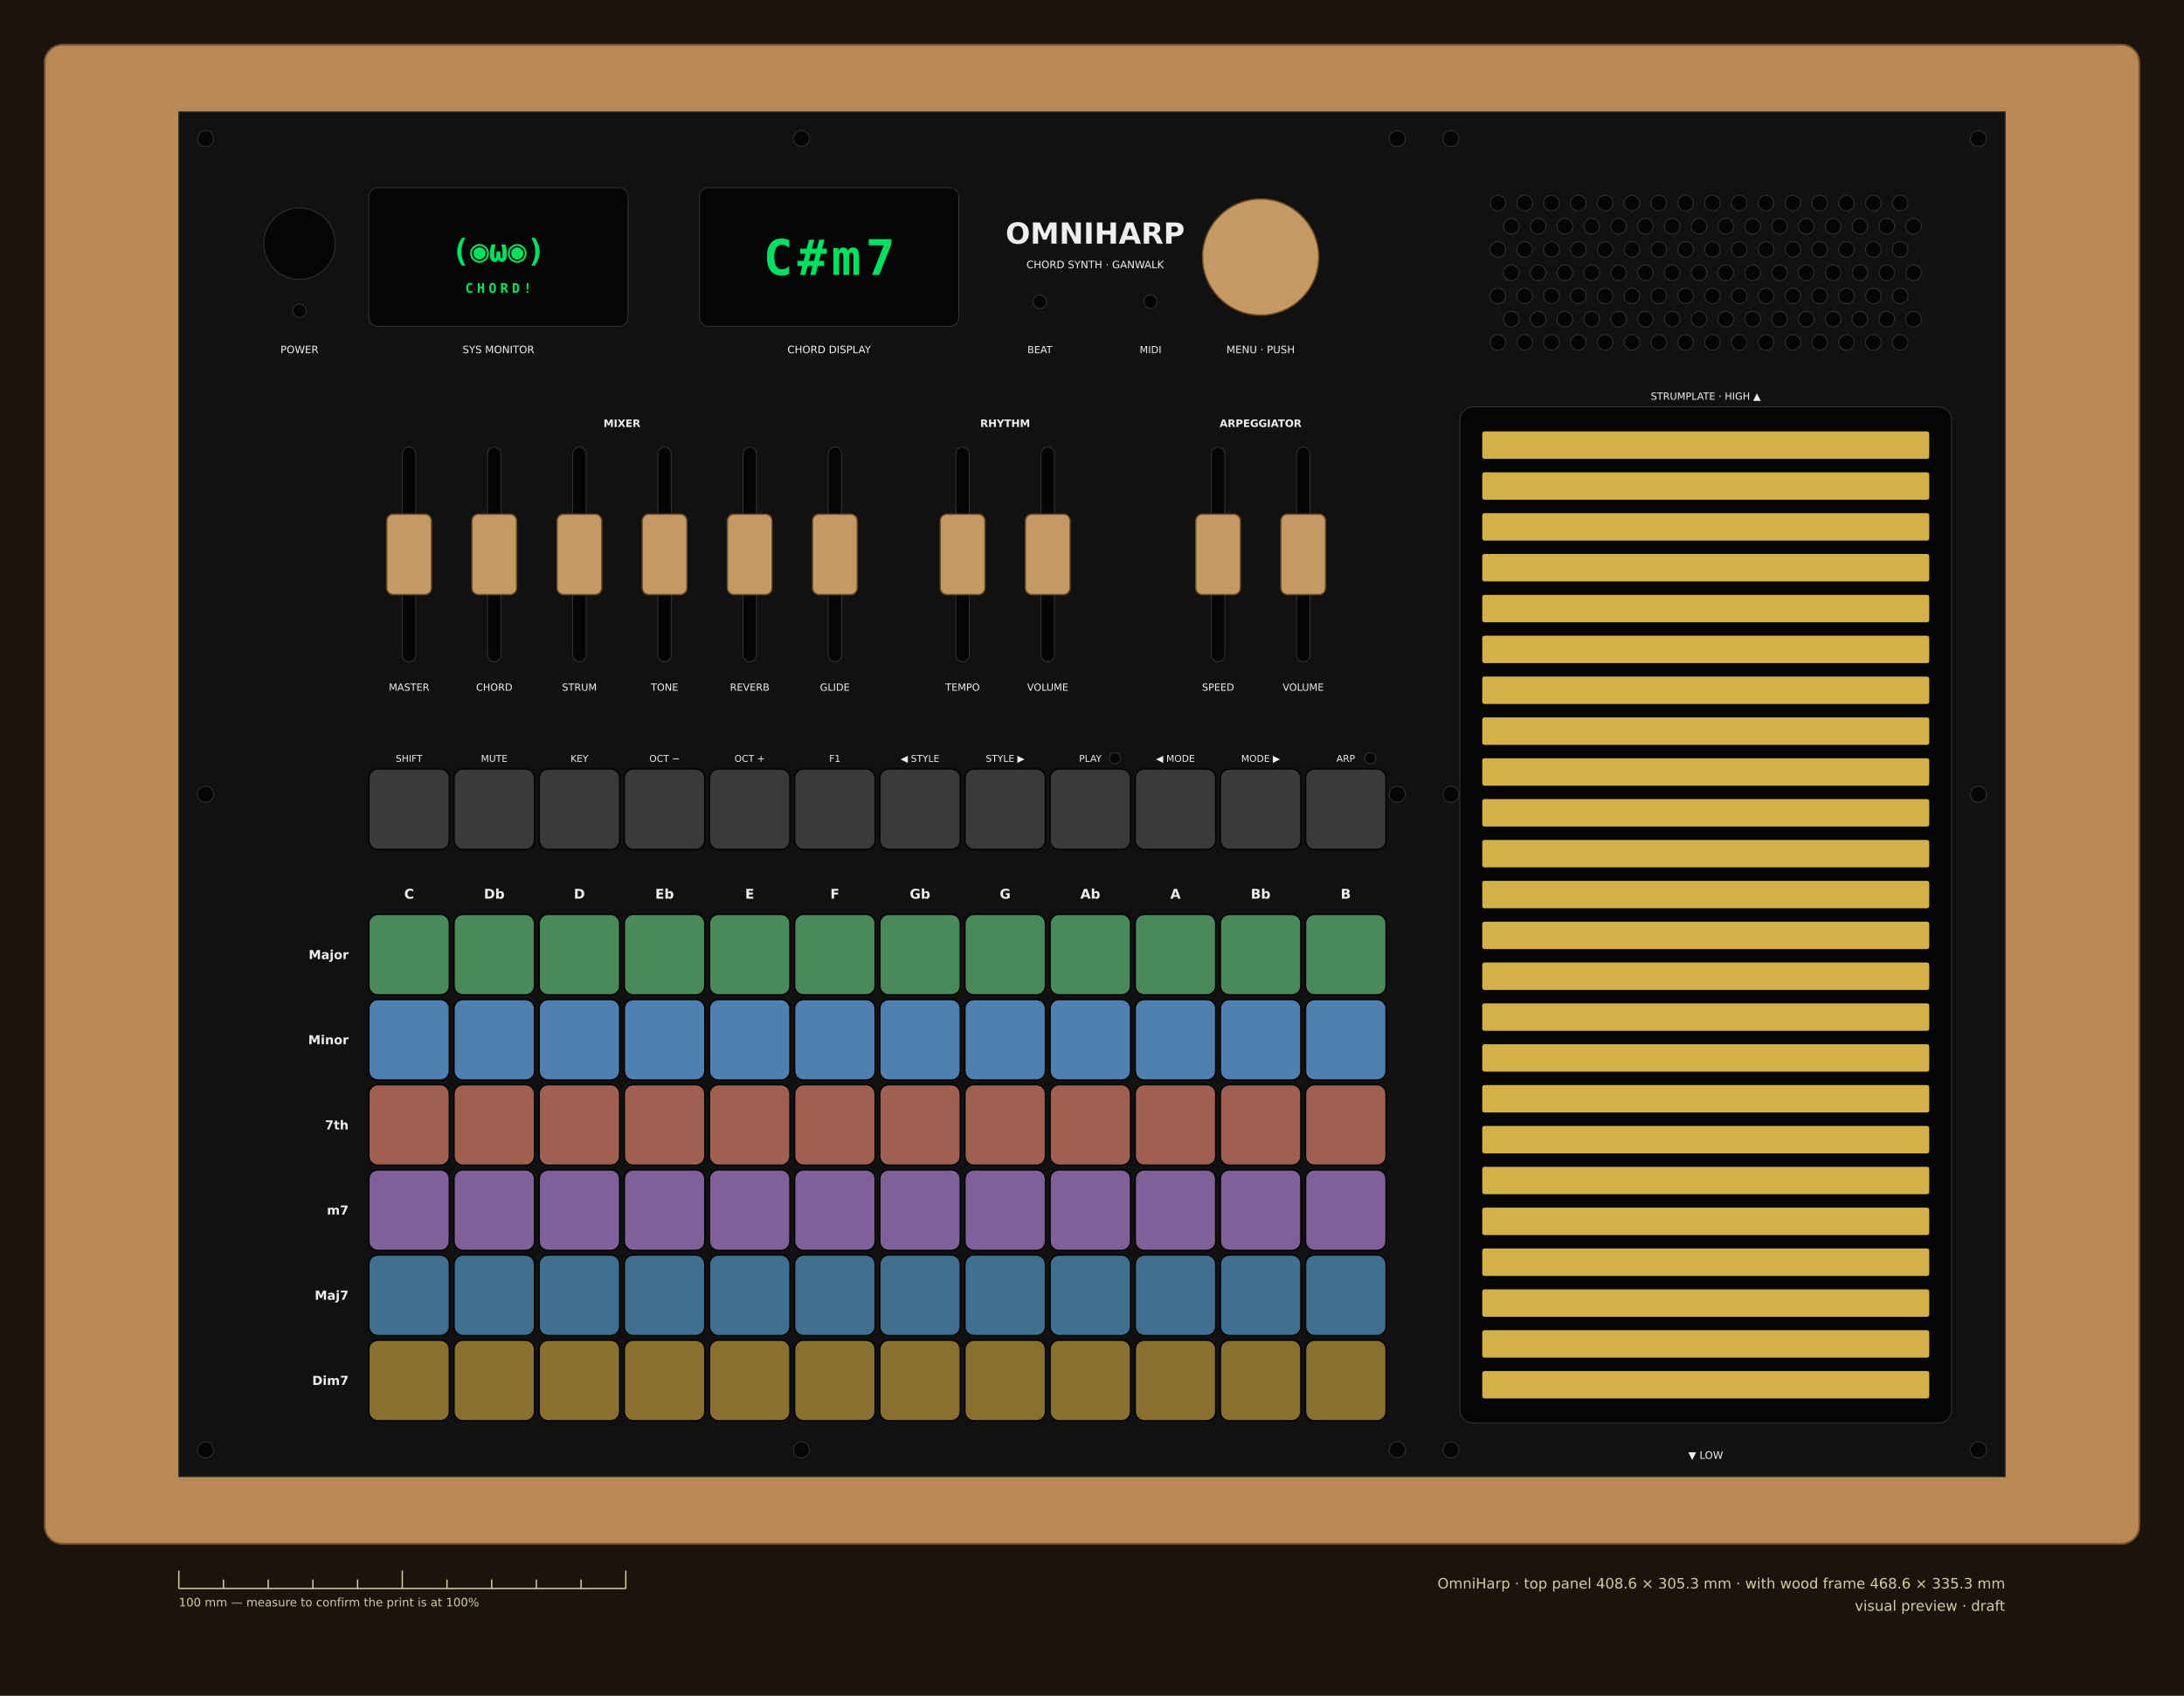
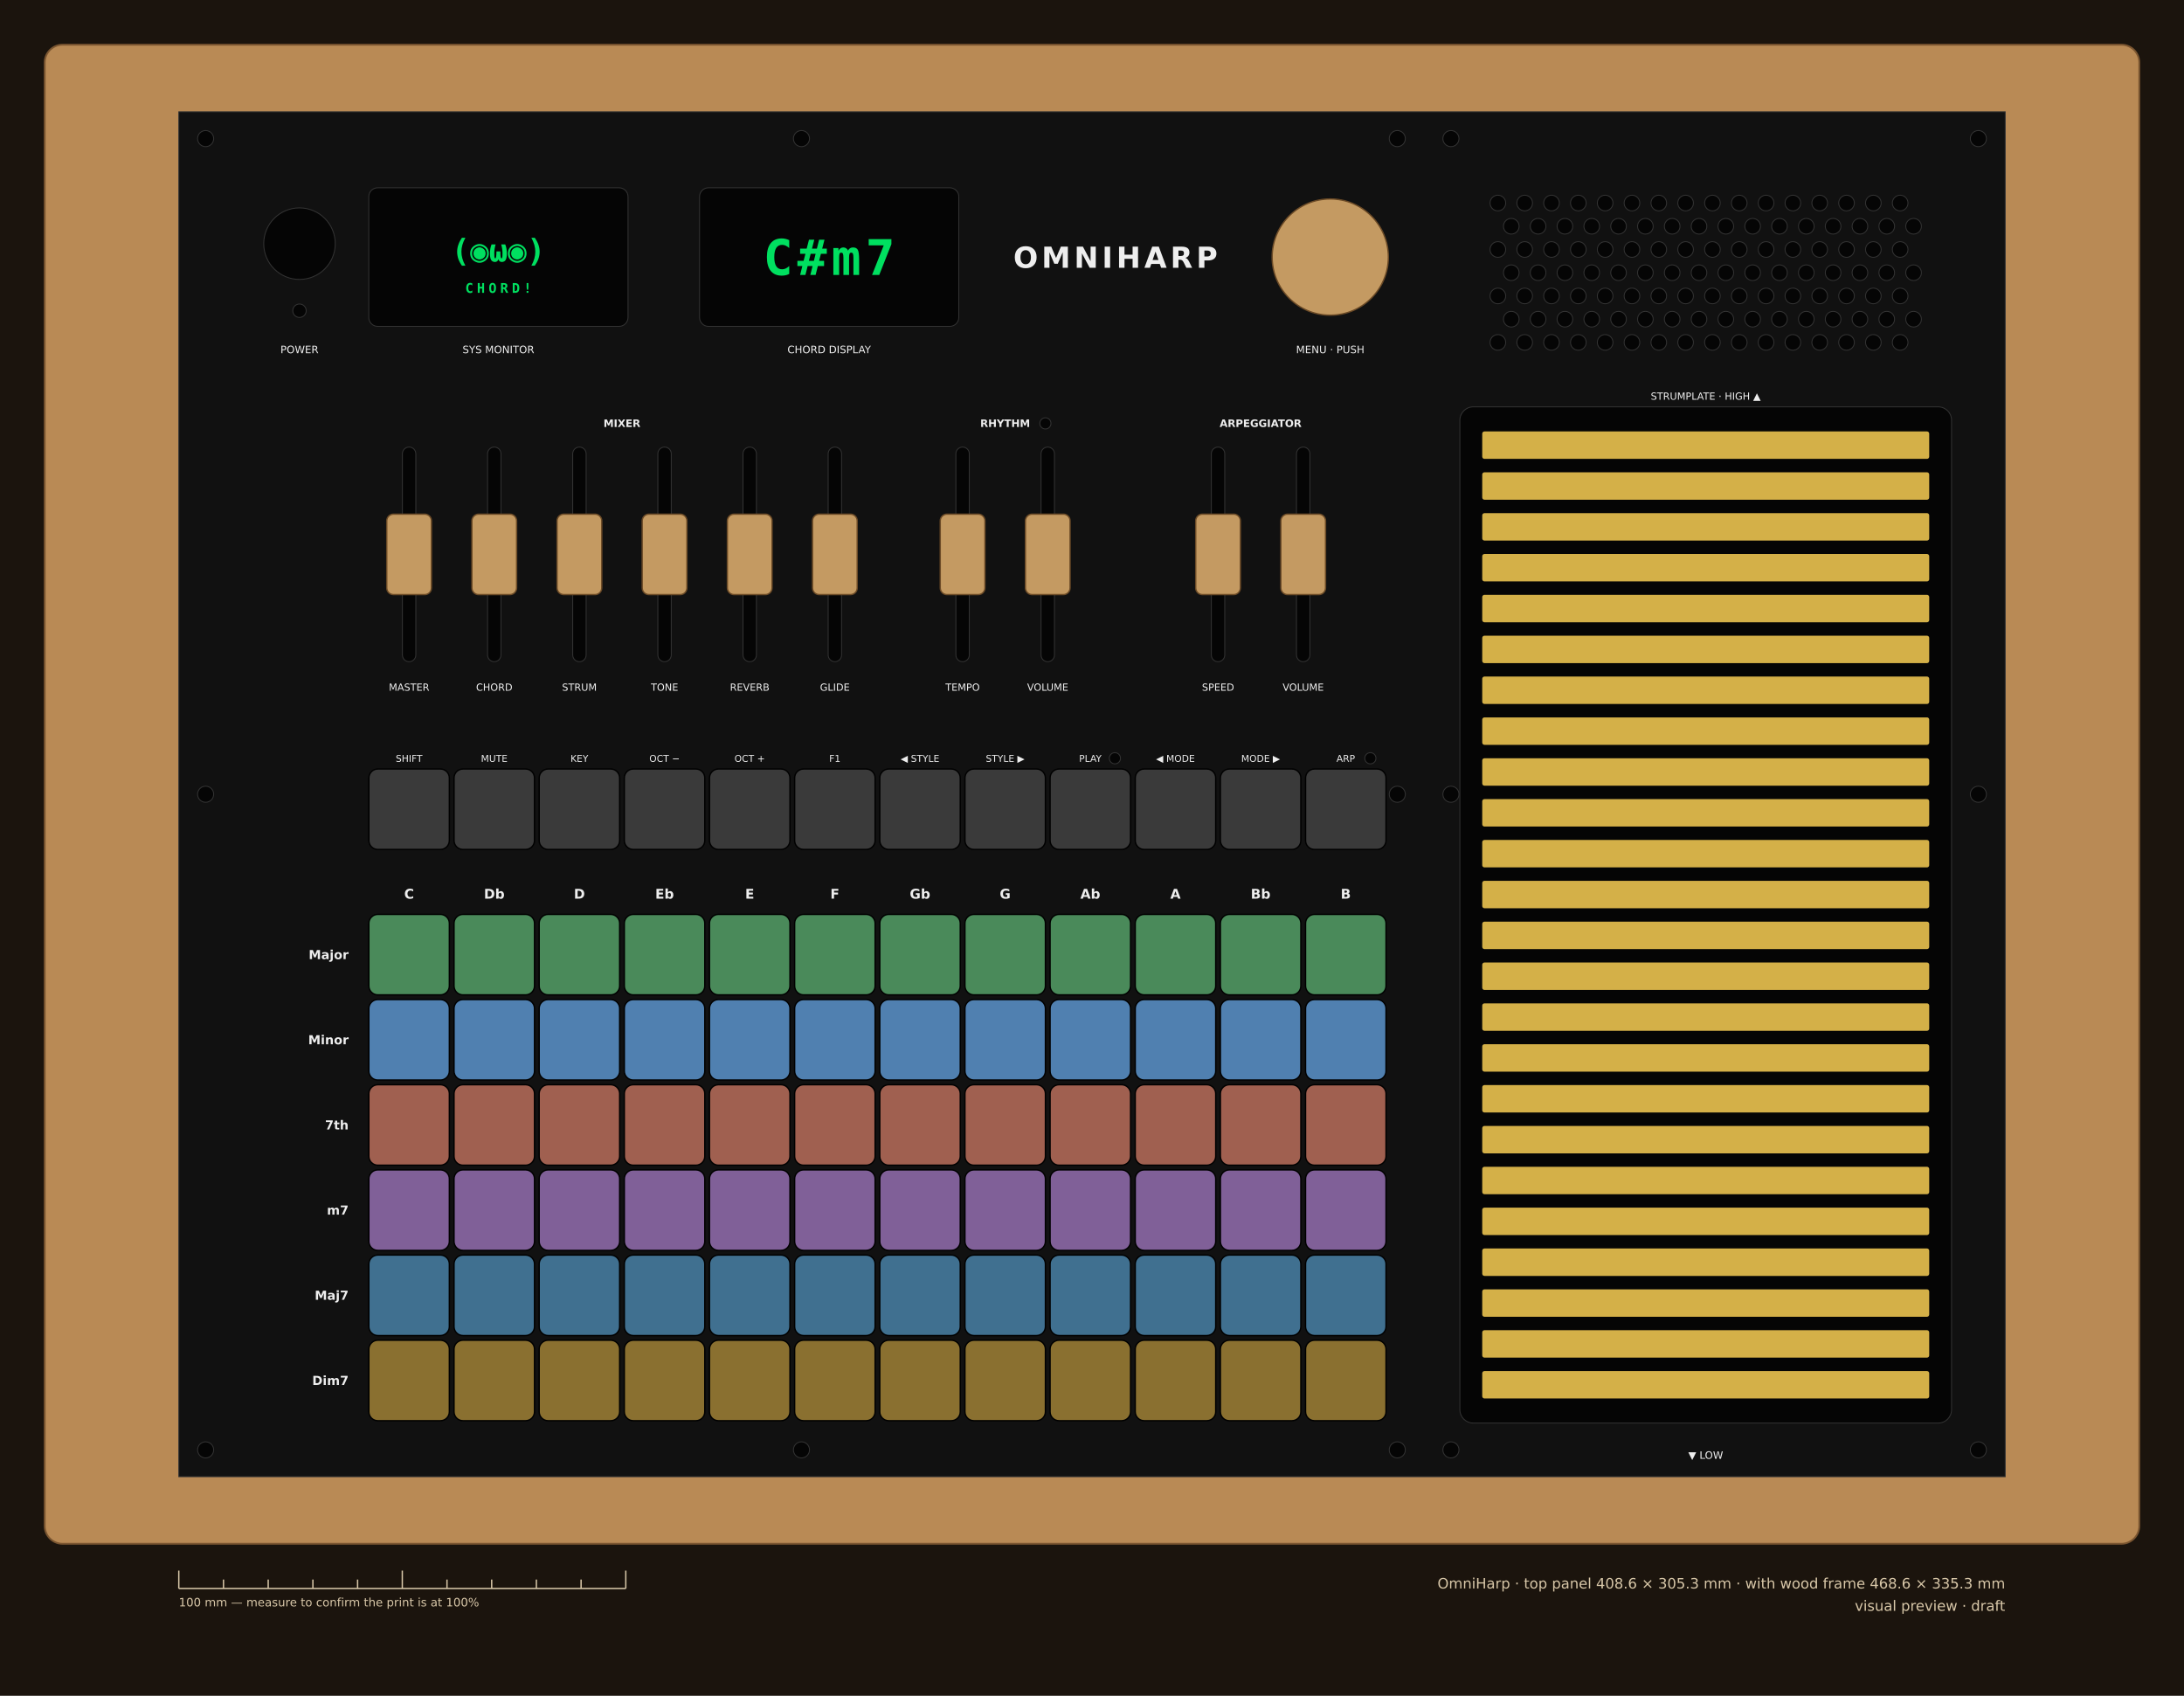
<svg xmlns="http://www.w3.org/2000/svg" width="488.6mm" height="379.3mm" viewBox="0 0 488.6 379.3">
  <style>
  text { font-family: 'DejaVu Sans', Arial, sans-serif; }
  .silk { text-anchor: middle; }
  .robot, .seg { text-anchor: middle; font-family: 'DejaVu Sans Mono', 'Courier New', monospace; font-weight: bold; }
  .robot { font-size: 7px; } .robot.small { font-size: 3px; letter-spacing: .8px; } .seg { font-size: 11px; letter-spacing: 1px; }
  .title { font-size: 3.2px; } .scale { font-size: 2.6px; }
  .scale-line { stroke-width: .3; }
  
    .sheet { fill: #1b140d; }
    .wood { fill: #b98a55; stroke: #7a5530; stroke-width: .4; }
    .panel { fill: #111; }
    .cut { fill: #050505; stroke: #333; stroke-width: .2; }
    .silk { fill: #eee; }
    .g-key, .g-fnkey { stroke: #000; stroke-width: .3; }
    .g-fnkey { fill: #3a3a3a; }
    .g-knob { fill: #c49a62; stroke: #6b4a26; stroke-width: .3; }
    .g-strip { fill: #d4b048; }
    .g-part, .g-seam { fill: none; stroke: none; }
    .robot, .seg { fill: #00e060; }
    .title, .scale { fill: #d8c7a8; stroke: none; }
    .scale-line { stroke: #d8c7a8; }
</style>
  <rect class="sheet" x="0" y="0" width="488.6" height="379.3" />
  <rect class="wood" x="10" y="10" width="468.6" height="335.3" rx="4" />
  <g transform="translate(40 25)">
    <rect class="panel" x="0" y="0" width="408.6" height="305.3" />
    <g class="cut">
      <circle cx="6" cy="6" r="1.8" />
      <circle cx="6" cy="299.3" r="1.8" />
      <circle cx="272.6" cy="6" r="1.8" />
      <circle cx="272.6" cy="299.3" r="1.8" />
      <circle cx="139.3" cy="6" r="1.8" />
      <circle cx="139.3" cy="299.3" r="1.8" />
      <circle cx="6" cy="152.65" r="1.8" />
      <circle cx="272.6" cy="152.65" r="1.8" />
      <circle cx="284.6" cy="6" r="1.8" />
      <circle cx="284.6" cy="299.3" r="1.8" />
      <circle cx="402.6" cy="6" r="1.8" />
      <circle cx="402.6" cy="299.3" r="1.8" />
      <circle cx="284.6" cy="152.65" r="1.8" />
      <circle cx="402.6" cy="152.65" r="1.8" />
      <circle cx="27" cy="29.5" r="8" />
      <circle cx="27" cy="44.5" r="1.5" />
      <rect x="42.5" y="17" width="58" height="31" rx="2" />
      <rect x="116.5" y="17" width="58" height="31" rx="2" />
-       <circle cx="192.63" cy="42.5" r="1.5" />
-       <circle cx="217.395" cy="42.5" r="1.5" />
-       <circle cx="242.025" cy="32.5" r="3.5" />
+       <circle cx="257.6" cy="32.5" r="3.5" />
      <path d="M50.025,76.5 A1.5,1.5 0 0 1 53.025,76.5 L53.025,121.5 A1.5,1.5 0 0 1 50.025,121.5 Z" />
      <path d="M69.075,76.5 A1.5,1.5 0 0 1 72.075,76.5 L72.075,121.5 A1.5,1.5 0 0 1 69.075,121.5 Z" />
      <path d="M88.125,76.5 A1.5,1.5 0 0 1 91.125,76.5 L91.125,121.5 A1.5,1.5 0 0 1 88.125,121.5 Z" />
      <path d="M107.175,76.5 A1.5,1.5 0 0 1 110.175,76.5 L110.175,121.5 A1.5,1.5 0 0 1 107.175,121.5 Z" />
      <path d="M126.225,76.5 A1.5,1.5 0 0 1 129.225,76.5 L129.225,121.5 A1.5,1.5 0 0 1 126.225,121.5 Z" />
      <path d="M145.275,76.5 A1.5,1.5 0 0 1 148.275,76.5 L148.275,121.5 A1.5,1.5 0 0 1 145.275,121.5 Z" />
      <rect x="44.525" y="149" width="14" height="14" rx="0" />
      <rect x="63.575" y="149" width="14" height="14" rx="0" />
      <rect x="82.625" y="149" width="14" height="14" rx="0" />
      <rect x="101.675" y="149" width="14" height="14" rx="0" />
      <rect x="120.725" y="149" width="14" height="14" rx="0" />
      <rect x="139.775" y="149" width="14" height="14" rx="0" />
+       <circle cx="193.875" cy="69.7" r="1.25" />
      <path d="M173.85,76.5 A1.5,1.5 0 0 1 176.85,76.5 L176.85,121.5 A1.5,1.5 0 0 1 173.85,121.5 Z" />
      <path d="M192.9,76.5 A1.5,1.5 0 0 1 195.9,76.5 L195.9,121.5 A1.5,1.5 0 0 1 192.9,121.5 Z" />
      <rect x="158.825" y="149" width="14" height="14" rx="0" />
      <rect x="177.875" y="149" width="14" height="14" rx="0" />
      <rect x="196.925" y="149" width="14" height="14" rx="0" />
      <path d="M231,76.5 A1.5,1.5 0 0 1 234,76.5 L234,121.5 A1.5,1.5 0 0 1 231,121.5 Z" />
      <path d="M250.05,76.5 A1.5,1.5 0 0 1 253.05,76.5 L253.05,121.5 A1.5,1.5 0 0 1 250.05,121.5 Z" />
      <rect x="215.975" y="149" width="14" height="14" rx="0" />
      <rect x="235.025" y="149" width="14" height="14" rx="0" />
      <rect x="254.075" y="149" width="14" height="14" rx="0" />
      <circle cx="209.425" cy="144.6" r="1.25" />
      <circle cx="266.575" cy="144.6" r="1.25" />
      <rect x="44.525" y="181.525" width="14" height="14" rx="0" />
      <rect x="63.575" y="181.525" width="14" height="14" rx="0" />
      <rect x="82.625" y="181.525" width="14" height="14" rx="0" />
      <rect x="101.675" y="181.525" width="14" height="14" rx="0" />
      <rect x="120.725" y="181.525" width="14" height="14" rx="0" />
      <rect x="139.775" y="181.525" width="14" height="14" rx="0" />
      <rect x="158.825" y="181.525" width="14" height="14" rx="0" />
      <rect x="177.875" y="181.525" width="14" height="14" rx="0" />
      <rect x="196.925" y="181.525" width="14" height="14" rx="0" />
      <rect x="215.975" y="181.525" width="14" height="14" rx="0" />
      <rect x="235.025" y="181.525" width="14" height="14" rx="0" />
      <rect x="254.075" y="181.525" width="14" height="14" rx="0" />
      <rect x="44.525" y="200.575" width="14" height="14" rx="0" />
      <rect x="63.575" y="200.575" width="14" height="14" rx="0" />
      <rect x="82.625" y="200.575" width="14" height="14" rx="0" />
      <rect x="101.675" y="200.575" width="14" height="14" rx="0" />
      <rect x="120.725" y="200.575" width="14" height="14" rx="0" />
      <rect x="139.775" y="200.575" width="14" height="14" rx="0" />
      <rect x="158.825" y="200.575" width="14" height="14" rx="0" />
      <rect x="177.875" y="200.575" width="14" height="14" rx="0" />
      <rect x="196.925" y="200.575" width="14" height="14" rx="0" />
      <rect x="215.975" y="200.575" width="14" height="14" rx="0" />
      <rect x="235.025" y="200.575" width="14" height="14" rx="0" />
      <rect x="254.075" y="200.575" width="14" height="14" rx="0" />
      <rect x="44.525" y="219.625" width="14" height="14" rx="0" />
      <rect x="63.575" y="219.625" width="14" height="14" rx="0" />
      <rect x="82.625" y="219.625" width="14" height="14" rx="0" />
      <rect x="101.675" y="219.625" width="14" height="14" rx="0" />
      <rect x="120.725" y="219.625" width="14" height="14" rx="0" />
      <rect x="139.775" y="219.625" width="14" height="14" rx="0" />
      <rect x="158.825" y="219.625" width="14" height="14" rx="0" />
      <rect x="177.875" y="219.625" width="14" height="14" rx="0" />
      <rect x="196.925" y="219.625" width="14" height="14" rx="0" />
      <rect x="215.975" y="219.625" width="14" height="14" rx="0" />
      <rect x="235.025" y="219.625" width="14" height="14" rx="0" />
      <rect x="254.075" y="219.625" width="14" height="14" rx="0" />
      <rect x="44.525" y="238.675" width="14" height="14" rx="0" />
      <rect x="63.575" y="238.675" width="14" height="14" rx="0" />
      <rect x="82.625" y="238.675" width="14" height="14" rx="0" />
      <rect x="101.675" y="238.675" width="14" height="14" rx="0" />
      <rect x="120.725" y="238.675" width="14" height="14" rx="0" />
      <rect x="139.775" y="238.675" width="14" height="14" rx="0" />
      <rect x="158.825" y="238.675" width="14" height="14" rx="0" />
      <rect x="177.875" y="238.675" width="14" height="14" rx="0" />
      <rect x="196.925" y="238.675" width="14" height="14" rx="0" />
      <rect x="215.975" y="238.675" width="14" height="14" rx="0" />
      <rect x="235.025" y="238.675" width="14" height="14" rx="0" />
      <rect x="254.075" y="238.675" width="14" height="14" rx="0" />
      <rect x="44.525" y="257.725" width="14" height="14" rx="0" />
      <rect x="63.575" y="257.725" width="14" height="14" rx="0" />
      <rect x="82.625" y="257.725" width="14" height="14" rx="0" />
      <rect x="101.675" y="257.725" width="14" height="14" rx="0" />
      <rect x="120.725" y="257.725" width="14" height="14" rx="0" />
      <rect x="139.775" y="257.725" width="14" height="14" rx="0" />
      <rect x="158.825" y="257.725" width="14" height="14" rx="0" />
      <rect x="177.875" y="257.725" width="14" height="14" rx="0" />
      <rect x="196.925" y="257.725" width="14" height="14" rx="0" />
      <rect x="215.975" y="257.725" width="14" height="14" rx="0" />
      <rect x="235.025" y="257.725" width="14" height="14" rx="0" />
      <rect x="254.075" y="257.725" width="14" height="14" rx="0" />
      <rect x="44.525" y="276.775" width="14" height="14" rx="0" />
      <rect x="63.575" y="276.775" width="14" height="14" rx="0" />
      <rect x="82.625" y="276.775" width="14" height="14" rx="0" />
      <rect x="101.675" y="276.775" width="14" height="14" rx="0" />
      <rect x="120.725" y="276.775" width="14" height="14" rx="0" />
      <rect x="139.775" y="276.775" width="14" height="14" rx="0" />
      <rect x="158.825" y="276.775" width="14" height="14" rx="0" />
      <rect x="177.875" y="276.775" width="14" height="14" rx="0" />
      <rect x="196.925" y="276.775" width="14" height="14" rx="0" />
      <rect x="215.975" y="276.775" width="14" height="14" rx="0" />
      <rect x="235.025" y="276.775" width="14" height="14" rx="0" />
      <rect x="254.075" y="276.775" width="14" height="14" rx="0" />
      <circle cx="295.1" cy="20.412" r="1.75" />
      <circle cx="301.1" cy="20.412" r="1.75" />
      <circle cx="307.1" cy="20.412" r="1.75" />
      <circle cx="313.1" cy="20.412" r="1.75" />
      <circle cx="319.1" cy="20.412" r="1.75" />
      <circle cx="325.1" cy="20.412" r="1.75" />
      <circle cx="331.1" cy="20.412" r="1.75" />
      <circle cx="337.1" cy="20.412" r="1.75" />
      <circle cx="343.1" cy="20.412" r="1.75" />
      <circle cx="349.1" cy="20.412" r="1.75" />
      <circle cx="355.1" cy="20.412" r="1.75" />
      <circle cx="361.1" cy="20.412" r="1.75" />
      <circle cx="367.1" cy="20.412" r="1.75" />
      <circle cx="373.1" cy="20.412" r="1.75" />
      <circle cx="379.1" cy="20.412" r="1.75" />
      <circle cx="385.1" cy="20.412" r="1.75" />
      <circle cx="298.1" cy="25.608" r="1.75" />
      <circle cx="304.1" cy="25.608" r="1.75" />
      <circle cx="310.1" cy="25.608" r="1.75" />
      <circle cx="316.1" cy="25.608" r="1.75" />
      <circle cx="322.1" cy="25.608" r="1.75" />
      <circle cx="328.1" cy="25.608" r="1.75" />
      <circle cx="334.1" cy="25.608" r="1.75" />
      <circle cx="340.1" cy="25.608" r="1.75" />
      <circle cx="346.1" cy="25.608" r="1.75" />
      <circle cx="352.1" cy="25.608" r="1.75" />
      <circle cx="358.1" cy="25.608" r="1.75" />
      <circle cx="364.1" cy="25.608" r="1.75" />
      <circle cx="370.1" cy="25.608" r="1.75" />
      <circle cx="376.1" cy="25.608" r="1.75" />
      <circle cx="382.1" cy="25.608" r="1.75" />
      <circle cx="388.1" cy="25.608" r="1.75" />
      <circle cx="295.1" cy="30.804" r="1.75" />
      <circle cx="301.1" cy="30.804" r="1.75" />
      <circle cx="307.1" cy="30.804" r="1.75" />
      <circle cx="313.1" cy="30.804" r="1.75" />
      <circle cx="319.1" cy="30.804" r="1.75" />
      <circle cx="325.1" cy="30.804" r="1.75" />
      <circle cx="331.1" cy="30.804" r="1.75" />
      <circle cx="337.1" cy="30.804" r="1.75" />
      <circle cx="343.1" cy="30.804" r="1.75" />
      <circle cx="349.1" cy="30.804" r="1.75" />
      <circle cx="355.1" cy="30.804" r="1.75" />
      <circle cx="361.1" cy="30.804" r="1.75" />
      <circle cx="367.1" cy="30.804" r="1.75" />
      <circle cx="373.1" cy="30.804" r="1.75" />
      <circle cx="379.1" cy="30.804" r="1.75" />
      <circle cx="385.1" cy="30.804" r="1.75" />
      <circle cx="298.1" cy="36" r="1.75" />
      <circle cx="304.1" cy="36" r="1.75" />
      <circle cx="310.1" cy="36" r="1.75" />
      <circle cx="316.1" cy="36" r="1.75" />
      <circle cx="322.1" cy="36" r="1.75" />
      <circle cx="328.1" cy="36" r="1.75" />
      <circle cx="334.1" cy="36" r="1.75" />
      <circle cx="340.1" cy="36" r="1.75" />
      <circle cx="346.1" cy="36" r="1.75" />
      <circle cx="352.1" cy="36" r="1.75" />
      <circle cx="358.1" cy="36" r="1.75" />
      <circle cx="364.1" cy="36" r="1.75" />
      <circle cx="370.1" cy="36" r="1.75" />
      <circle cx="376.1" cy="36" r="1.75" />
      <circle cx="382.1" cy="36" r="1.75" />
      <circle cx="388.1" cy="36" r="1.75" />
      <circle cx="295.1" cy="41.196" r="1.75" />
      <circle cx="301.1" cy="41.196" r="1.75" />
      <circle cx="307.1" cy="41.196" r="1.75" />
      <circle cx="313.1" cy="41.196" r="1.75" />
      <circle cx="319.1" cy="41.196" r="1.75" />
      <circle cx="325.1" cy="41.196" r="1.75" />
      <circle cx="331.1" cy="41.196" r="1.75" />
      <circle cx="337.1" cy="41.196" r="1.75" />
      <circle cx="343.1" cy="41.196" r="1.75" />
      <circle cx="349.1" cy="41.196" r="1.75" />
      <circle cx="355.1" cy="41.196" r="1.75" />
      <circle cx="361.1" cy="41.196" r="1.75" />
      <circle cx="367.1" cy="41.196" r="1.75" />
      <circle cx="373.1" cy="41.196" r="1.75" />
      <circle cx="379.1" cy="41.196" r="1.75" />
      <circle cx="385.1" cy="41.196" r="1.75" />
      <circle cx="298.1" cy="46.392" r="1.75" />
      <circle cx="304.1" cy="46.392" r="1.75" />
      <circle cx="310.1" cy="46.392" r="1.75" />
      <circle cx="316.1" cy="46.392" r="1.75" />
      <circle cx="322.1" cy="46.392" r="1.75" />
      <circle cx="328.1" cy="46.392" r="1.75" />
      <circle cx="334.1" cy="46.392" r="1.75" />
      <circle cx="340.1" cy="46.392" r="1.75" />
      <circle cx="346.1" cy="46.392" r="1.75" />
      <circle cx="352.1" cy="46.392" r="1.75" />
      <circle cx="358.1" cy="46.392" r="1.75" />
      <circle cx="364.1" cy="46.392" r="1.75" />
      <circle cx="370.1" cy="46.392" r="1.75" />
      <circle cx="376.1" cy="46.392" r="1.75" />
      <circle cx="382.1" cy="46.392" r="1.75" />
      <circle cx="388.1" cy="46.392" r="1.75" />
      <circle cx="295.1" cy="51.588" r="1.75" />
      <circle cx="301.1" cy="51.588" r="1.75" />
      <circle cx="307.1" cy="51.588" r="1.75" />
      <circle cx="313.1" cy="51.588" r="1.75" />
      <circle cx="319.1" cy="51.588" r="1.75" />
      <circle cx="325.1" cy="51.588" r="1.75" />
      <circle cx="331.1" cy="51.588" r="1.75" />
      <circle cx="337.1" cy="51.588" r="1.75" />
      <circle cx="343.1" cy="51.588" r="1.75" />
      <circle cx="349.1" cy="51.588" r="1.75" />
      <circle cx="355.1" cy="51.588" r="1.75" />
      <circle cx="361.1" cy="51.588" r="1.75" />
      <circle cx="367.1" cy="51.588" r="1.75" />
      <circle cx="373.1" cy="51.588" r="1.75" />
      <circle cx="379.1" cy="51.588" r="1.75" />
      <circle cx="385.1" cy="51.588" r="1.75" />
      <rect x="286.6" y="66" width="110" height="227.3" rx="3" />
    </g>
    <g class="guides">
      <line class="g-seam" x1="278.6" y1="0" x2="278.6" y2="305.3" />
      <rect class="g-part" x="36" y="12" width="71" height="41" rx="0.5" />
      <text class="robot" x="71.5" y="33.5">(◉ω◉)</text>
      <text class="robot small" x="71.5" y="40.5">CHORD!</text>
      <rect class="g-part" x="110" y="12" width="71" height="41" rx="0.5" />
      <text class="seg" x="145.5" y="36.5">C#m7</text>
-       <circle class="g-knob" cx="242.025" cy="32.5" r="13" />
+       <circle class="g-knob" cx="257.6" cy="32.5" r="13" />
      <rect class="g-knob" x="46.525" y="90" width="10" height="18" rx="1.5" />
      <rect class="g-knob" x="65.575" y="90" width="10" height="18" rx="1.5" />
      <rect class="g-knob" x="84.625" y="90" width="10" height="18" rx="1.5" />
      <rect class="g-knob" x="103.675" y="90" width="10" height="18" rx="1.5" />
      <rect class="g-knob" x="122.725" y="90" width="10" height="18" rx="1.5" />
      <rect class="g-knob" x="141.775" y="90" width="10" height="18" rx="1.5" />
      <rect class="g-fnkey" x="42.525" y="147" width="18" height="18" rx="2" />
      <rect class="g-fnkey" x="61.575" y="147" width="18" height="18" rx="2" />
      <rect class="g-fnkey" x="80.625" y="147" width="18" height="18" rx="2" />
      <rect class="g-fnkey" x="99.675" y="147" width="18" height="18" rx="2" />
      <rect class="g-fnkey" x="118.725" y="147" width="18" height="18" rx="2" />
      <rect class="g-fnkey" x="137.775" y="147" width="18" height="18" rx="2" />
      <rect class="g-knob" x="170.35" y="90" width="10" height="18" rx="1.5" />
      <rect class="g-knob" x="189.4" y="90" width="10" height="18" rx="1.5" />
      <rect class="g-fnkey" x="156.825" y="147" width="18" height="18" rx="2" />
      <rect class="g-fnkey" x="175.875" y="147" width="18" height="18" rx="2" />
      <rect class="g-fnkey" x="194.925" y="147" width="18" height="18" rx="2" />
      <rect class="g-knob" x="227.5" y="90" width="10" height="18" rx="1.5" />
      <rect class="g-knob" x="246.55" y="90" width="10" height="18" rx="1.5" />
      <rect class="g-fnkey" x="213.975" y="147" width="18" height="18" rx="2" />
      <rect class="g-fnkey" x="233.025" y="147" width="18" height="18" rx="2" />
      <rect class="g-fnkey" x="252.075" y="147" width="18" height="18" rx="2" />
      <rect class="g-key" x="42.525" y="179.525" width="18" height="18" rx="2" style="fill:#4a8a5a" />
      <rect class="g-key" x="61.575" y="179.525" width="18" height="18" rx="2" style="fill:#4a8a5a" />
      <rect class="g-key" x="80.625" y="179.525" width="18" height="18" rx="2" style="fill:#4a8a5a" />
      <rect class="g-key" x="99.675" y="179.525" width="18" height="18" rx="2" style="fill:#4a8a5a" />
      <rect class="g-key" x="118.725" y="179.525" width="18" height="18" rx="2" style="fill:#4a8a5a" />
      <rect class="g-key" x="137.775" y="179.525" width="18" height="18" rx="2" style="fill:#4a8a5a" />
      <rect class="g-key" x="156.825" y="179.525" width="18" height="18" rx="2" style="fill:#4a8a5a" />
      <rect class="g-key" x="175.875" y="179.525" width="18" height="18" rx="2" style="fill:#4a8a5a" />
      <rect class="g-key" x="194.925" y="179.525" width="18" height="18" rx="2" style="fill:#4a8a5a" />
      <rect class="g-key" x="213.975" y="179.525" width="18" height="18" rx="2" style="fill:#4a8a5a" />
      <rect class="g-key" x="233.025" y="179.525" width="18" height="18" rx="2" style="fill:#4a8a5a" />
      <rect class="g-key" x="252.075" y="179.525" width="18" height="18" rx="2" style="fill:#4a8a5a" />
      <rect class="g-key" x="42.525" y="198.575" width="18" height="18" rx="2" style="fill:#5080b0" />
      <rect class="g-key" x="61.575" y="198.575" width="18" height="18" rx="2" style="fill:#5080b0" />
      <rect class="g-key" x="80.625" y="198.575" width="18" height="18" rx="2" style="fill:#5080b0" />
      <rect class="g-key" x="99.675" y="198.575" width="18" height="18" rx="2" style="fill:#5080b0" />
      <rect class="g-key" x="118.725" y="198.575" width="18" height="18" rx="2" style="fill:#5080b0" />
      <rect class="g-key" x="137.775" y="198.575" width="18" height="18" rx="2" style="fill:#5080b0" />
      <rect class="g-key" x="156.825" y="198.575" width="18" height="18" rx="2" style="fill:#5080b0" />
      <rect class="g-key" x="175.875" y="198.575" width="18" height="18" rx="2" style="fill:#5080b0" />
      <rect class="g-key" x="194.925" y="198.575" width="18" height="18" rx="2" style="fill:#5080b0" />
      <rect class="g-key" x="213.975" y="198.575" width="18" height="18" rx="2" style="fill:#5080b0" />
      <rect class="g-key" x="233.025" y="198.575" width="18" height="18" rx="2" style="fill:#5080b0" />
      <rect class="g-key" x="252.075" y="198.575" width="18" height="18" rx="2" style="fill:#5080b0" />
      <rect class="g-key" x="42.525" y="217.625" width="18" height="18" rx="2" style="fill:#a06050" />
      <rect class="g-key" x="61.575" y="217.625" width="18" height="18" rx="2" style="fill:#a06050" />
      <rect class="g-key" x="80.625" y="217.625" width="18" height="18" rx="2" style="fill:#a06050" />
      <rect class="g-key" x="99.675" y="217.625" width="18" height="18" rx="2" style="fill:#a06050" />
      <rect class="g-key" x="118.725" y="217.625" width="18" height="18" rx="2" style="fill:#a06050" />
      <rect class="g-key" x="137.775" y="217.625" width="18" height="18" rx="2" style="fill:#a06050" />
      <rect class="g-key" x="156.825" y="217.625" width="18" height="18" rx="2" style="fill:#a06050" />
      <rect class="g-key" x="175.875" y="217.625" width="18" height="18" rx="2" style="fill:#a06050" />
      <rect class="g-key" x="194.925" y="217.625" width="18" height="18" rx="2" style="fill:#a06050" />
      <rect class="g-key" x="213.975" y="217.625" width="18" height="18" rx="2" style="fill:#a06050" />
      <rect class="g-key" x="233.025" y="217.625" width="18" height="18" rx="2" style="fill:#a06050" />
      <rect class="g-key" x="252.075" y="217.625" width="18" height="18" rx="2" style="fill:#a06050" />
      <rect class="g-key" x="42.525" y="236.675" width="18" height="18" rx="2" style="fill:#806098" />
      <rect class="g-key" x="61.575" y="236.675" width="18" height="18" rx="2" style="fill:#806098" />
      <rect class="g-key" x="80.625" y="236.675" width="18" height="18" rx="2" style="fill:#806098" />
      <rect class="g-key" x="99.675" y="236.675" width="18" height="18" rx="2" style="fill:#806098" />
      <rect class="g-key" x="118.725" y="236.675" width="18" height="18" rx="2" style="fill:#806098" />
      <rect class="g-key" x="137.775" y="236.675" width="18" height="18" rx="2" style="fill:#806098" />
      <rect class="g-key" x="156.825" y="236.675" width="18" height="18" rx="2" style="fill:#806098" />
      <rect class="g-key" x="175.875" y="236.675" width="18" height="18" rx="2" style="fill:#806098" />
      <rect class="g-key" x="194.925" y="236.675" width="18" height="18" rx="2" style="fill:#806098" />
      <rect class="g-key" x="213.975" y="236.675" width="18" height="18" rx="2" style="fill:#806098" />
      <rect class="g-key" x="233.025" y="236.675" width="18" height="18" rx="2" style="fill:#806098" />
      <rect class="g-key" x="252.075" y="236.675" width="18" height="18" rx="2" style="fill:#806098" />
      <rect class="g-key" x="42.525" y="255.725" width="18" height="18" rx="2" style="fill:#407090" />
      <rect class="g-key" x="61.575" y="255.725" width="18" height="18" rx="2" style="fill:#407090" />
      <rect class="g-key" x="80.625" y="255.725" width="18" height="18" rx="2" style="fill:#407090" />
      <rect class="g-key" x="99.675" y="255.725" width="18" height="18" rx="2" style="fill:#407090" />
      <rect class="g-key" x="118.725" y="255.725" width="18" height="18" rx="2" style="fill:#407090" />
      <rect class="g-key" x="137.775" y="255.725" width="18" height="18" rx="2" style="fill:#407090" />
      <rect class="g-key" x="156.825" y="255.725" width="18" height="18" rx="2" style="fill:#407090" />
      <rect class="g-key" x="175.875" y="255.725" width="18" height="18" rx="2" style="fill:#407090" />
      <rect class="g-key" x="194.925" y="255.725" width="18" height="18" rx="2" style="fill:#407090" />
      <rect class="g-key" x="213.975" y="255.725" width="18" height="18" rx="2" style="fill:#407090" />
      <rect class="g-key" x="233.025" y="255.725" width="18" height="18" rx="2" style="fill:#407090" />
      <rect class="g-key" x="252.075" y="255.725" width="18" height="18" rx="2" style="fill:#407090" />
      <rect class="g-key" x="42.525" y="274.775" width="18" height="18" rx="2" style="fill:#8a7030" />
      <rect class="g-key" x="61.575" y="274.775" width="18" height="18" rx="2" style="fill:#8a7030" />
      <rect class="g-key" x="80.625" y="274.775" width="18" height="18" rx="2" style="fill:#8a7030" />
      <rect class="g-key" x="99.675" y="274.775" width="18" height="18" rx="2" style="fill:#8a7030" />
      <rect class="g-key" x="118.725" y="274.775" width="18" height="18" rx="2" style="fill:#8a7030" />
      <rect class="g-key" x="137.775" y="274.775" width="18" height="18" rx="2" style="fill:#8a7030" />
      <rect class="g-key" x="156.825" y="274.775" width="18" height="18" rx="2" style="fill:#8a7030" />
      <rect class="g-key" x="175.875" y="274.775" width="18" height="18" rx="2" style="fill:#8a7030" />
      <rect class="g-key" x="194.925" y="274.775" width="18" height="18" rx="2" style="fill:#8a7030" />
      <rect class="g-key" x="213.975" y="274.775" width="18" height="18" rx="2" style="fill:#8a7030" />
      <rect class="g-key" x="233.025" y="274.775" width="18" height="18" rx="2" style="fill:#8a7030" />
      <rect class="g-key" x="252.075" y="274.775" width="18" height="18" rx="2" style="fill:#8a7030" />
      <rect class="g-part" x="306.6" y="16" width="70" height="40" rx="0.5" />
      <rect class="g-strip" x="291.6" y="71.5" width="100" height="6.138" rx="0.5" />
      <rect class="g-strip" x="291.6" y="80.638" width="100" height="6.138" rx="0.5" />
      <rect class="g-strip" x="291.6" y="89.775" width="100" height="6.138" rx="0.5" />
      <rect class="g-strip" x="291.6" y="98.913" width="100" height="6.138" rx="0.5" />
      <rect class="g-strip" x="291.6" y="108.05" width="100" height="6.138" rx="0.5" />
      <rect class="g-strip" x="291.6" y="117.188" width="100" height="6.138" rx="0.5" />
      <rect class="g-strip" x="291.6" y="126.325" width="100" height="6.138" rx="0.5" />
      <rect class="g-strip" x="291.6" y="135.463" width="100" height="6.138" rx="0.5" />
      <rect class="g-strip" x="291.6" y="144.6" width="100" height="6.138" rx="0.5" />
      <rect class="g-strip" x="291.6" y="153.738" width="100" height="6.138" rx="0.5" />
      <rect class="g-strip" x="291.6" y="162.875" width="100" height="6.138" rx="0.5" />
      <rect class="g-strip" x="291.6" y="172.013" width="100" height="6.138" rx="0.5" />
      <rect class="g-strip" x="291.6" y="181.15" width="100" height="6.138" rx="0.5" />
      <rect class="g-strip" x="291.6" y="190.288" width="100" height="6.138" rx="0.5" />
      <rect class="g-strip" x="291.6" y="199.425" width="100" height="6.138" rx="0.5" />
      <rect class="g-strip" x="291.6" y="208.563" width="100" height="6.138" rx="0.5" />
      <rect class="g-strip" x="291.6" y="217.7" width="100" height="6.138" rx="0.5" />
      <rect class="g-strip" x="291.6" y="226.838" width="100" height="6.138" rx="0.5" />
      <rect class="g-strip" x="291.6" y="235.975" width="100" height="6.138" rx="0.5" />
      <rect class="g-strip" x="291.6" y="245.113" width="100" height="6.138" rx="0.5" />
      <rect class="g-strip" x="291.6" y="254.25" width="100" height="6.138" rx="0.5" />
      <rect class="g-strip" x="291.6" y="263.387" width="100" height="6.138" rx="0.5" />
      <rect class="g-strip" x="291.6" y="272.525" width="100" height="6.138" rx="0.5" />
      <rect class="g-strip" x="291.6" y="281.663" width="100" height="6.138" rx="0.5" />
    </g>
    <rect class="cut" x="0" y="0" width="408.6" height="305.3" style="fill:none" />
    <g>
-       <text class="silk" x="27" y="54" style="font-size:2.3px;text-anchor:middle;font-weight:normal">POWER</text>
-       <text class="silk" x="71.5" y="54" style="font-size:2.3px;text-anchor:middle;font-weight:normal">SYS MONITOR</text>
-       <text class="silk" x="145.5" y="54" style="font-size:2.3px;text-anchor:middle;font-weight:normal">CHORD DISPLAY</text>
-       <text class="silk" x="205.012" y="29.5" style="font-size:6.5px;text-anchor:middle;font-weight:bold">OMNIHARP</text>
-       <text class="silk" x="205.012" y="35" style="font-size:2.3px;text-anchor:middle;font-weight:normal">CHORD SYNTH · GANWALK</text>
-       <text class="silk" x="192.63" y="54" style="font-size:2.2px;text-anchor:middle;font-weight:normal">BEAT</text>
-       <text class="silk" x="217.395" y="54" style="font-size:2.2px;text-anchor:middle;font-weight:normal">MIDI</text>
-       <text class="silk" x="242.025" y="54" style="font-size:2.3px;text-anchor:middle;font-weight:normal">MENU · PUSH</text>
-       <text class="silk" x="99.15" y="70.5" style="font-size:2.3px;text-anchor:middle;font-weight:bold">MIXER</text>
-       <text class="silk" x="51.525" y="129.5" style="font-size:2.2px;text-anchor:middle;font-weight:normal">MASTER</text>
-       <text class="silk" x="70.575" y="129.5" style="font-size:2.2px;text-anchor:middle;font-weight:normal">CHORD</text>
-       <text class="silk" x="89.625" y="129.5" style="font-size:2.2px;text-anchor:middle;font-weight:normal">STRUM</text>
-       <text class="silk" x="108.675" y="129.5" style="font-size:2.2px;text-anchor:middle;font-weight:normal">TONE</text>
-       <text class="silk" x="127.725" y="129.5" style="font-size:2.2px;text-anchor:middle;font-weight:normal">REVERB</text>
-       <text class="silk" x="146.775" y="129.5" style="font-size:2.2px;text-anchor:middle;font-weight:normal">GLIDE</text>
-       <text class="silk" x="51.525" y="145.4" style="font-size:2.1px;text-anchor:middle;font-weight:normal">SHIFT</text>
-       <text class="silk" x="70.575" y="145.4" style="font-size:2.1px;text-anchor:middle;font-weight:normal">MUTE</text>
-       <text class="silk" x="89.625" y="145.4" style="font-size:2.1px;text-anchor:middle;font-weight:normal">KEY</text>
-       <text class="silk" x="108.675" y="145.4" style="font-size:2.1px;text-anchor:middle;font-weight:normal">OCT −</text>
-       <text class="silk" x="127.725" y="145.4" style="font-size:2.1px;text-anchor:middle;font-weight:normal">OCT +</text>
-       <text class="silk" x="146.775" y="145.4" style="font-size:2.1px;text-anchor:middle;font-weight:normal">F1</text>
-       <text class="silk" x="184.875" y="70.5" style="font-size:2.3px;text-anchor:middle;font-weight:bold">RHYTHM</text>
-       <text class="silk" x="175.35" y="129.5" style="font-size:2.2px;text-anchor:middle;font-weight:normal">TEMPO</text>
-       <text class="silk" x="194.4" y="129.5" style="font-size:2.2px;text-anchor:middle;font-weight:normal">VOLUME</text>
-       <text class="silk" x="165.825" y="145.4" style="font-size:2.1px;text-anchor:middle;font-weight:normal">◀ STYLE</text>
-       <text class="silk" x="184.875" y="145.4" style="font-size:2.1px;text-anchor:middle;font-weight:normal">STYLE ▶</text>
-       <text class="silk" x="203.925" y="145.4" style="font-size:2.1px;text-anchor:middle;font-weight:normal">PLAY</text>
-       <text class="silk" x="242.025" y="70.5" style="font-size:2.3px;text-anchor:middle;font-weight:bold">ARPEGGIATOR</text>
-       <text class="silk" x="232.5" y="129.5" style="font-size:2.2px;text-anchor:middle;font-weight:normal">SPEED</text>
-       <text class="silk" x="251.55" y="129.5" style="font-size:2.2px;text-anchor:middle;font-weight:normal">VOLUME</text>
-       <text class="silk" x="222.975" y="145.4" style="font-size:2.1px;text-anchor:middle;font-weight:normal">◀ MODE</text>
-       <text class="silk" x="242.025" y="145.4" style="font-size:2.1px;text-anchor:middle;font-weight:normal">MODE ▶</text>
-       <text class="silk" x="261.075" y="145.4" style="font-size:2.1px;text-anchor:middle;font-weight:normal">ARP</text>
-       <text class="silk" x="51.525" y="176" style="font-size:3px;text-anchor:middle;font-weight:bold">C</text>
-       <text class="silk" x="70.575" y="176" style="font-size:3px;text-anchor:middle;font-weight:bold">Db</text>
-       <text class="silk" x="89.625" y="176" style="font-size:3px;text-anchor:middle;font-weight:bold">D</text>
-       <text class="silk" x="108.675" y="176" style="font-size:3px;text-anchor:middle;font-weight:bold">Eb</text>
-       <text class="silk" x="127.725" y="176" style="font-size:3px;text-anchor:middle;font-weight:bold">E</text>
-       <text class="silk" x="146.775" y="176" style="font-size:3px;text-anchor:middle;font-weight:bold">F</text>
-       <text class="silk" x="165.825" y="176" style="font-size:3px;text-anchor:middle;font-weight:bold">Gb</text>
-       <text class="silk" x="184.875" y="176" style="font-size:3px;text-anchor:middle;font-weight:bold">G</text>
-       <text class="silk" x="203.925" y="176" style="font-size:3px;text-anchor:middle;font-weight:bold">Ab</text>
-       <text class="silk" x="222.975" y="176" style="font-size:3px;text-anchor:middle;font-weight:bold">A</text>
-       <text class="silk" x="242.025" y="176" style="font-size:3px;text-anchor:middle;font-weight:bold">Bb</text>
-       <text class="silk" x="261.075" y="176" style="font-size:3px;text-anchor:middle;font-weight:bold">B</text>
-       <text class="silk" x="38" y="189.525" style="font-size:2.8px;text-anchor:end;font-weight:bold">Major</text>
-       <text class="silk" x="38" y="208.575" style="font-size:2.8px;text-anchor:end;font-weight:bold">Minor</text>
-       <text class="silk" x="38" y="227.625" style="font-size:2.8px;text-anchor:end;font-weight:bold">7th</text>
-       <text class="silk" x="38" y="246.675" style="font-size:2.8px;text-anchor:end;font-weight:bold">m7</text>
-       <text class="silk" x="38" y="265.725" style="font-size:2.8px;text-anchor:end;font-weight:bold">Maj7</text>
-       <text class="silk" x="38" y="284.775" style="font-size:2.8px;text-anchor:end;font-weight:bold">Dim7</text>
-       <text class="silk" x="341.6" y="64.4" style="font-size:2.2px;text-anchor:middle;font-weight:normal">STRUMPLATE · HIGH ▲</text>
-       <text class="silk" x="341.6" y="301.3" style="font-size:2.3px;text-anchor:middle;font-weight:normal">▼ LOW</text>
+       <text class="silk" x="27" y="54" style="font-size:2.3px;text-anchor:middle;font-weight:normal;letter-spacing:0px">POWER</text>
+       <text class="silk" x="71.5" y="54" style="font-size:2.3px;text-anchor:middle;font-weight:normal;letter-spacing:0px">SYS MONITOR</text>
+       <text class="silk" x="145.5" y="54" style="font-size:2.3px;text-anchor:middle;font-weight:normal;letter-spacing:0px">CHORD DISPLAY</text>
+       <text class="silk" x="257.6" y="54" style="font-size:2.3px;text-anchor:middle;font-weight:normal;letter-spacing:0px">MENU · PUSH</text>
+       <text class="silk" x="209.55" y="34.9" style="font-size:6.5px;text-anchor:middle;font-weight:900;letter-spacing:0.8px">OMNIHARP</text>
+       <text class="silk" x="99.15" y="70.5" style="font-size:2.3px;text-anchor:middle;font-weight:bold;letter-spacing:0px">MIXER</text>
+       <text class="silk" x="51.525" y="129.5" style="font-size:2.2px;text-anchor:middle;font-weight:normal;letter-spacing:0px">MASTER</text>
+       <text class="silk" x="70.575" y="129.5" style="font-size:2.2px;text-anchor:middle;font-weight:normal;letter-spacing:0px">CHORD</text>
+       <text class="silk" x="89.625" y="129.5" style="font-size:2.2px;text-anchor:middle;font-weight:normal;letter-spacing:0px">STRUM</text>
+       <text class="silk" x="108.675" y="129.5" style="font-size:2.2px;text-anchor:middle;font-weight:normal;letter-spacing:0px">TONE</text>
+       <text class="silk" x="127.725" y="129.5" style="font-size:2.2px;text-anchor:middle;font-weight:normal;letter-spacing:0px">REVERB</text>
+       <text class="silk" x="146.775" y="129.5" style="font-size:2.2px;text-anchor:middle;font-weight:normal;letter-spacing:0px">GLIDE</text>
+       <text class="silk" x="51.525" y="145.4" style="font-size:2.1px;text-anchor:middle;font-weight:normal;letter-spacing:0px">SHIFT</text>
+       <text class="silk" x="70.575" y="145.4" style="font-size:2.1px;text-anchor:middle;font-weight:normal;letter-spacing:0px">MUTE</text>
+       <text class="silk" x="89.625" y="145.4" style="font-size:2.1px;text-anchor:middle;font-weight:normal;letter-spacing:0px">KEY</text>
+       <text class="silk" x="108.675" y="145.4" style="font-size:2.1px;text-anchor:middle;font-weight:normal;letter-spacing:0px">OCT −</text>
+       <text class="silk" x="127.725" y="145.4" style="font-size:2.1px;text-anchor:middle;font-weight:normal;letter-spacing:0px">OCT +</text>
+       <text class="silk" x="146.775" y="145.4" style="font-size:2.1px;text-anchor:middle;font-weight:normal;letter-spacing:0px">F1</text>
+       <text class="silk" x="184.875" y="70.5" style="font-size:2.3px;text-anchor:middle;font-weight:bold;letter-spacing:0px">RHYTHM</text>
+       <text class="silk" x="175.35" y="129.5" style="font-size:2.2px;text-anchor:middle;font-weight:normal;letter-spacing:0px">TEMPO</text>
+       <text class="silk" x="194.4" y="129.5" style="font-size:2.2px;text-anchor:middle;font-weight:normal;letter-spacing:0px">VOLUME</text>
+       <text class="silk" x="165.825" y="145.4" style="font-size:2.1px;text-anchor:middle;font-weight:normal;letter-spacing:0px">◀ STYLE</text>
+       <text class="silk" x="184.875" y="145.4" style="font-size:2.1px;text-anchor:middle;font-weight:normal;letter-spacing:0px">STYLE ▶</text>
+       <text class="silk" x="203.925" y="145.4" style="font-size:2.1px;text-anchor:middle;font-weight:normal;letter-spacing:0px">PLAY</text>
+       <text class="silk" x="242.025" y="70.5" style="font-size:2.3px;text-anchor:middle;font-weight:bold;letter-spacing:0px">ARPEGGIATOR</text>
+       <text class="silk" x="232.5" y="129.5" style="font-size:2.2px;text-anchor:middle;font-weight:normal;letter-spacing:0px">SPEED</text>
+       <text class="silk" x="251.55" y="129.5" style="font-size:2.2px;text-anchor:middle;font-weight:normal;letter-spacing:0px">VOLUME</text>
+       <text class="silk" x="222.975" y="145.4" style="font-size:2.1px;text-anchor:middle;font-weight:normal;letter-spacing:0px">◀ MODE</text>
+       <text class="silk" x="242.025" y="145.4" style="font-size:2.1px;text-anchor:middle;font-weight:normal;letter-spacing:0px">MODE ▶</text>
+       <text class="silk" x="261.075" y="145.4" style="font-size:2.1px;text-anchor:middle;font-weight:normal;letter-spacing:0px">ARP</text>
+       <text class="silk" x="51.525" y="176" style="font-size:3px;text-anchor:middle;font-weight:bold;letter-spacing:0px">C</text>
+       <text class="silk" x="70.575" y="176" style="font-size:3px;text-anchor:middle;font-weight:bold;letter-spacing:0px">Db</text>
+       <text class="silk" x="89.625" y="176" style="font-size:3px;text-anchor:middle;font-weight:bold;letter-spacing:0px">D</text>
+       <text class="silk" x="108.675" y="176" style="font-size:3px;text-anchor:middle;font-weight:bold;letter-spacing:0px">Eb</text>
+       <text class="silk" x="127.725" y="176" style="font-size:3px;text-anchor:middle;font-weight:bold;letter-spacing:0px">E</text>
+       <text class="silk" x="146.775" y="176" style="font-size:3px;text-anchor:middle;font-weight:bold;letter-spacing:0px">F</text>
+       <text class="silk" x="165.825" y="176" style="font-size:3px;text-anchor:middle;font-weight:bold;letter-spacing:0px">Gb</text>
+       <text class="silk" x="184.875" y="176" style="font-size:3px;text-anchor:middle;font-weight:bold;letter-spacing:0px">G</text>
+       <text class="silk" x="203.925" y="176" style="font-size:3px;text-anchor:middle;font-weight:bold;letter-spacing:0px">Ab</text>
+       <text class="silk" x="222.975" y="176" style="font-size:3px;text-anchor:middle;font-weight:bold;letter-spacing:0px">A</text>
+       <text class="silk" x="242.025" y="176" style="font-size:3px;text-anchor:middle;font-weight:bold;letter-spacing:0px">Bb</text>
+       <text class="silk" x="261.075" y="176" style="font-size:3px;text-anchor:middle;font-weight:bold;letter-spacing:0px">B</text>
+       <text class="silk" x="38" y="189.525" style="font-size:2.8px;text-anchor:end;font-weight:bold;letter-spacing:0px">Major</text>
+       <text class="silk" x="38" y="208.575" style="font-size:2.8px;text-anchor:end;font-weight:bold;letter-spacing:0px">Minor</text>
+       <text class="silk" x="38" y="227.625" style="font-size:2.8px;text-anchor:end;font-weight:bold;letter-spacing:0px">7th</text>
+       <text class="silk" x="38" y="246.675" style="font-size:2.8px;text-anchor:end;font-weight:bold;letter-spacing:0px">m7</text>
+       <text class="silk" x="38" y="265.725" style="font-size:2.8px;text-anchor:end;font-weight:bold;letter-spacing:0px">Maj7</text>
+       <text class="silk" x="38" y="284.775" style="font-size:2.8px;text-anchor:end;font-weight:bold;letter-spacing:0px">Dim7</text>
+       <text class="silk" x="341.6" y="64.4" style="font-size:2.2px;text-anchor:middle;font-weight:normal;letter-spacing:0px">STRUMPLATE · HIGH ▲</text>
+       <text class="silk" x="341.6" y="301.3" style="font-size:2.3px;text-anchor:middle;font-weight:normal;letter-spacing:0px">▼ LOW</text>
    </g>
  </g>
  <line class="scale-line" x1="40" y1="355.3" x2="140" y2="355.3" />
  <line class="scale-line" x1="40" y1="355.3" x2="40" y2="351.3" />
  <line class="scale-line" x1="50" y1="355.3" x2="50" y2="353.3" />
  <line class="scale-line" x1="60" y1="355.3" x2="60" y2="353.3" />
  <line class="scale-line" x1="70" y1="355.3" x2="70" y2="353.3" />
  <line class="scale-line" x1="80" y1="355.3" x2="80" y2="353.3" />
  <line class="scale-line" x1="90" y1="355.3" x2="90" y2="351.3" />
  <line class="scale-line" x1="100" y1="355.3" x2="100" y2="353.3" />
  <line class="scale-line" x1="110" y1="355.3" x2="110" y2="353.3" />
  <line class="scale-line" x1="120" y1="355.3" x2="120" y2="353.3" />
  <line class="scale-line" x1="130" y1="355.3" x2="130" y2="353.3" />
  <line class="scale-line" x1="140" y1="355.3" x2="140" y2="351.3" />
  <text class="scale" x="40" y="359.3">100 mm — measure to confirm the print is at 100%</text>
  <text class="title" x="448.6" y="355.3" text-anchor="end">OmniHarp · top panel 408.6 × 305.3 mm · with wood frame 468.6 × 335.3 mm</text>
  <text class="title" x="448.6" y="360.3" text-anchor="end">visual preview · draft</text>
</svg>
